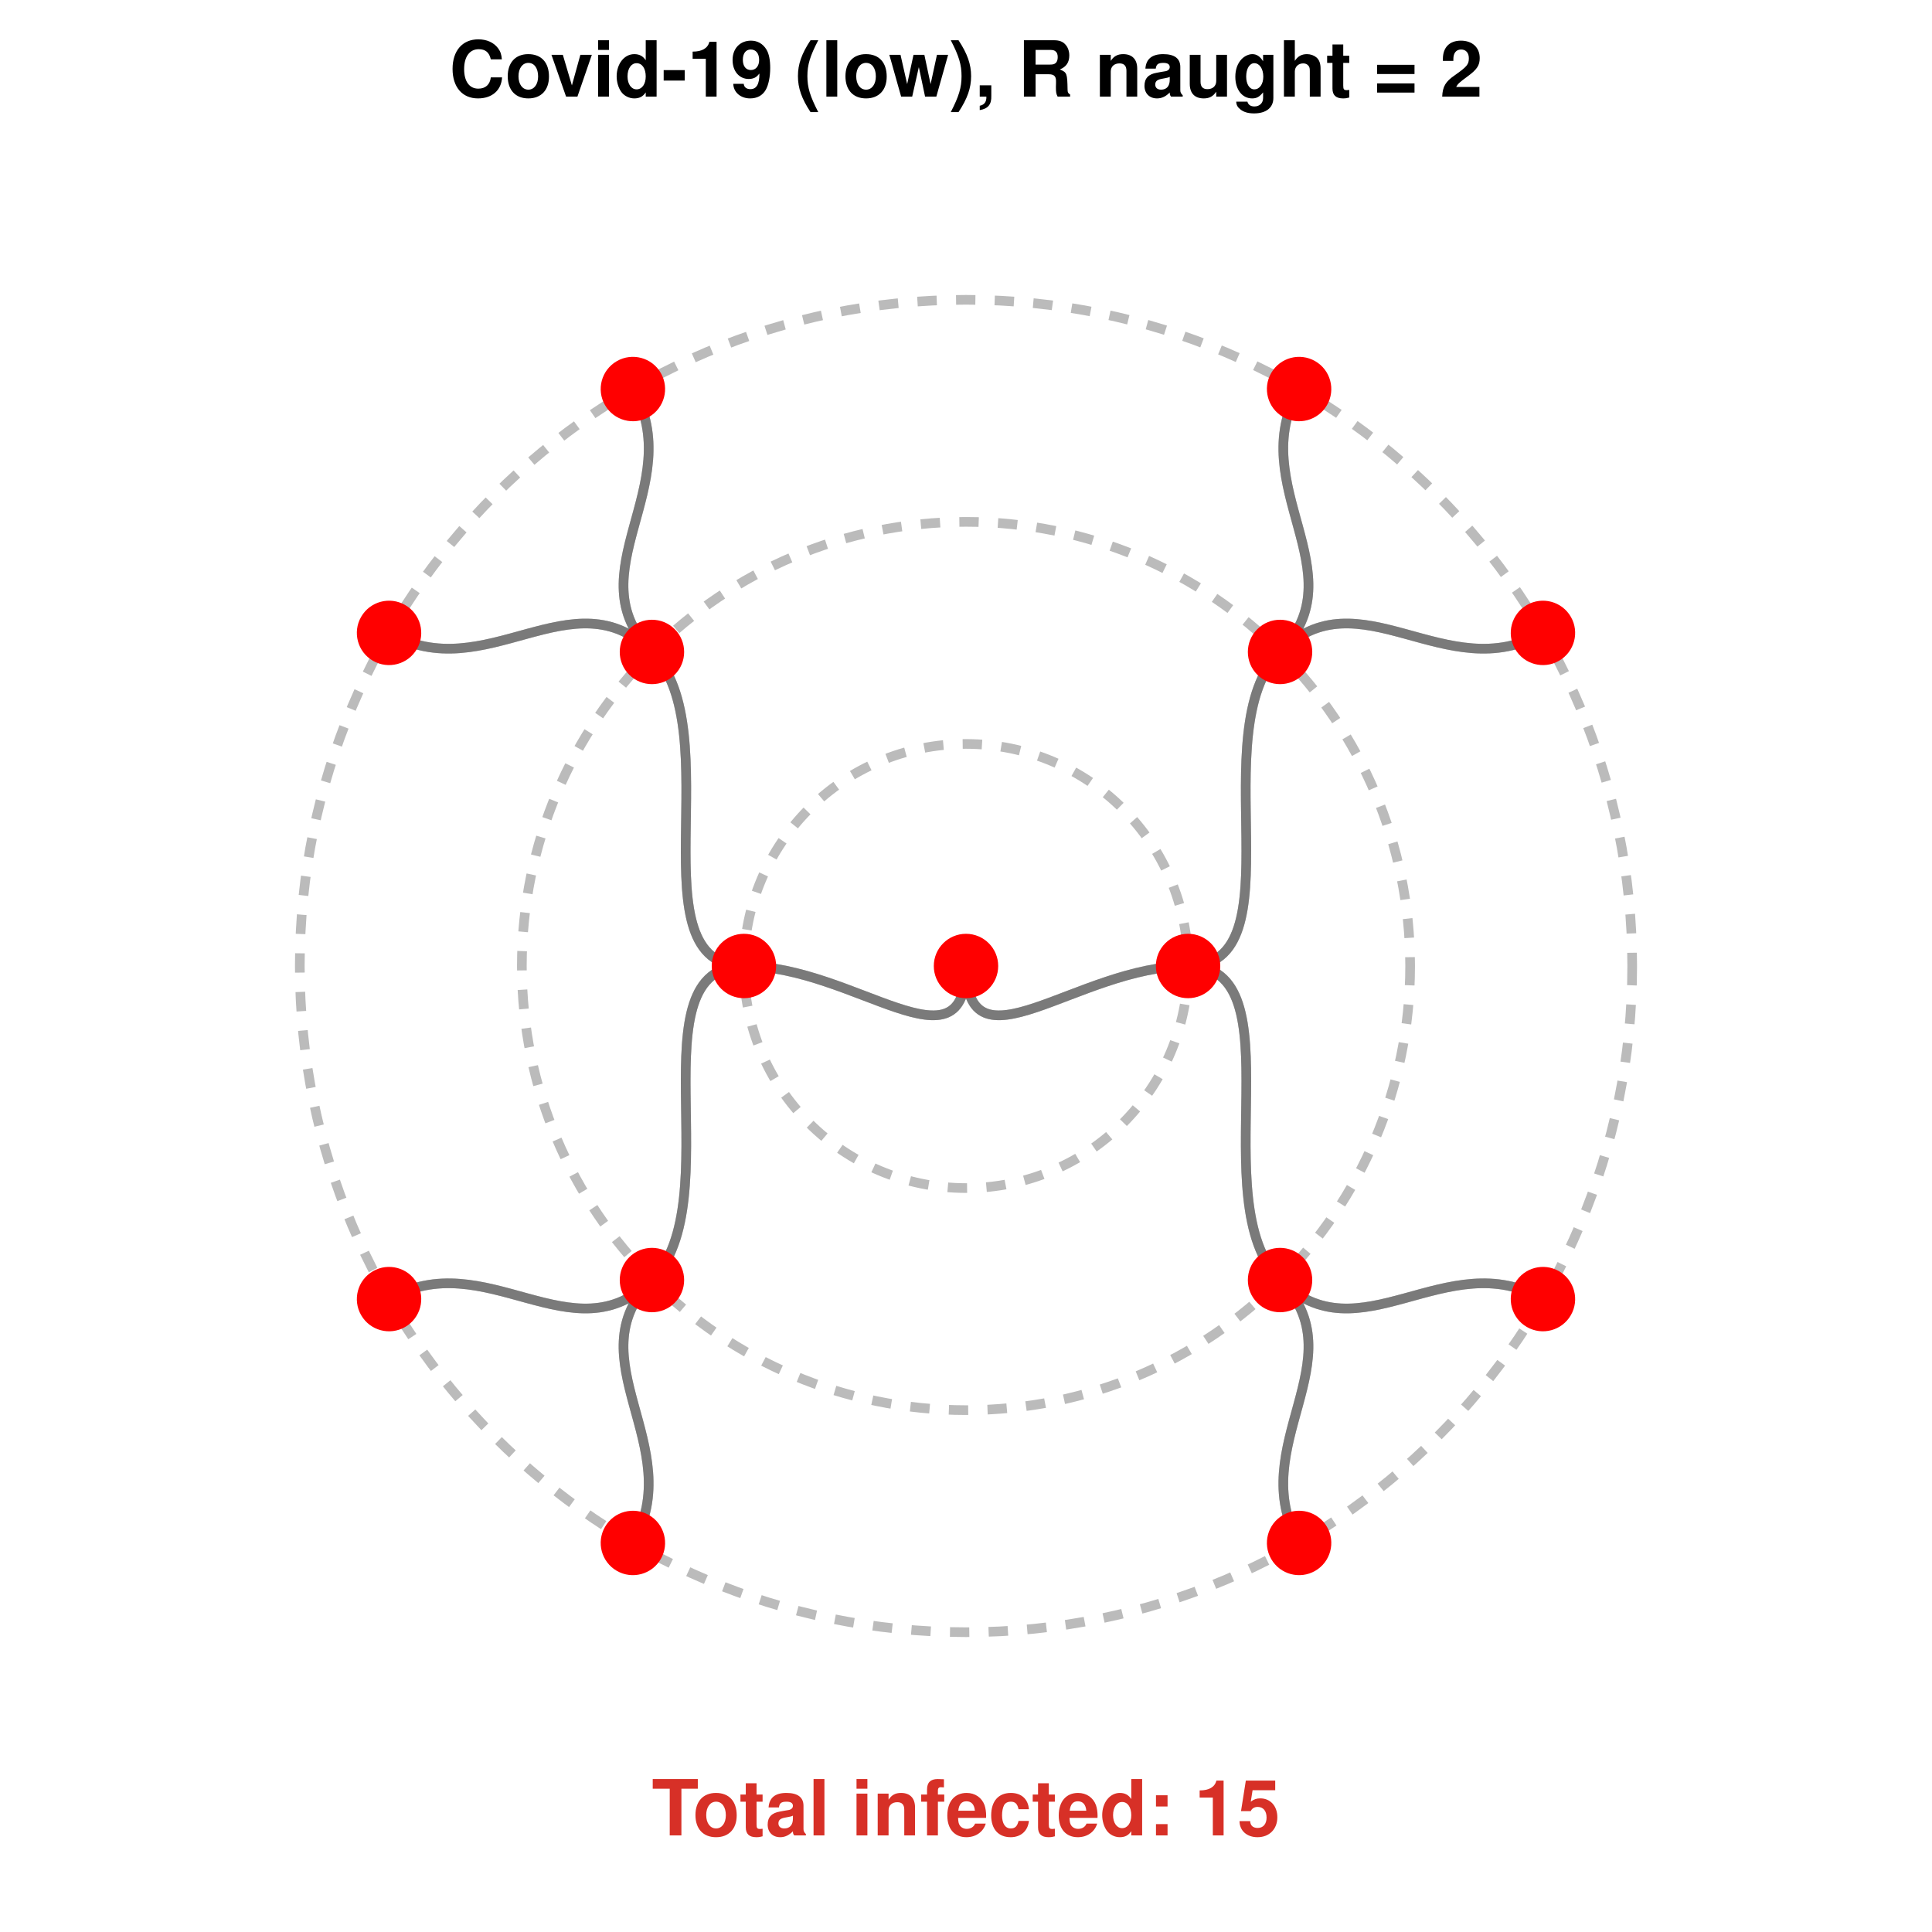
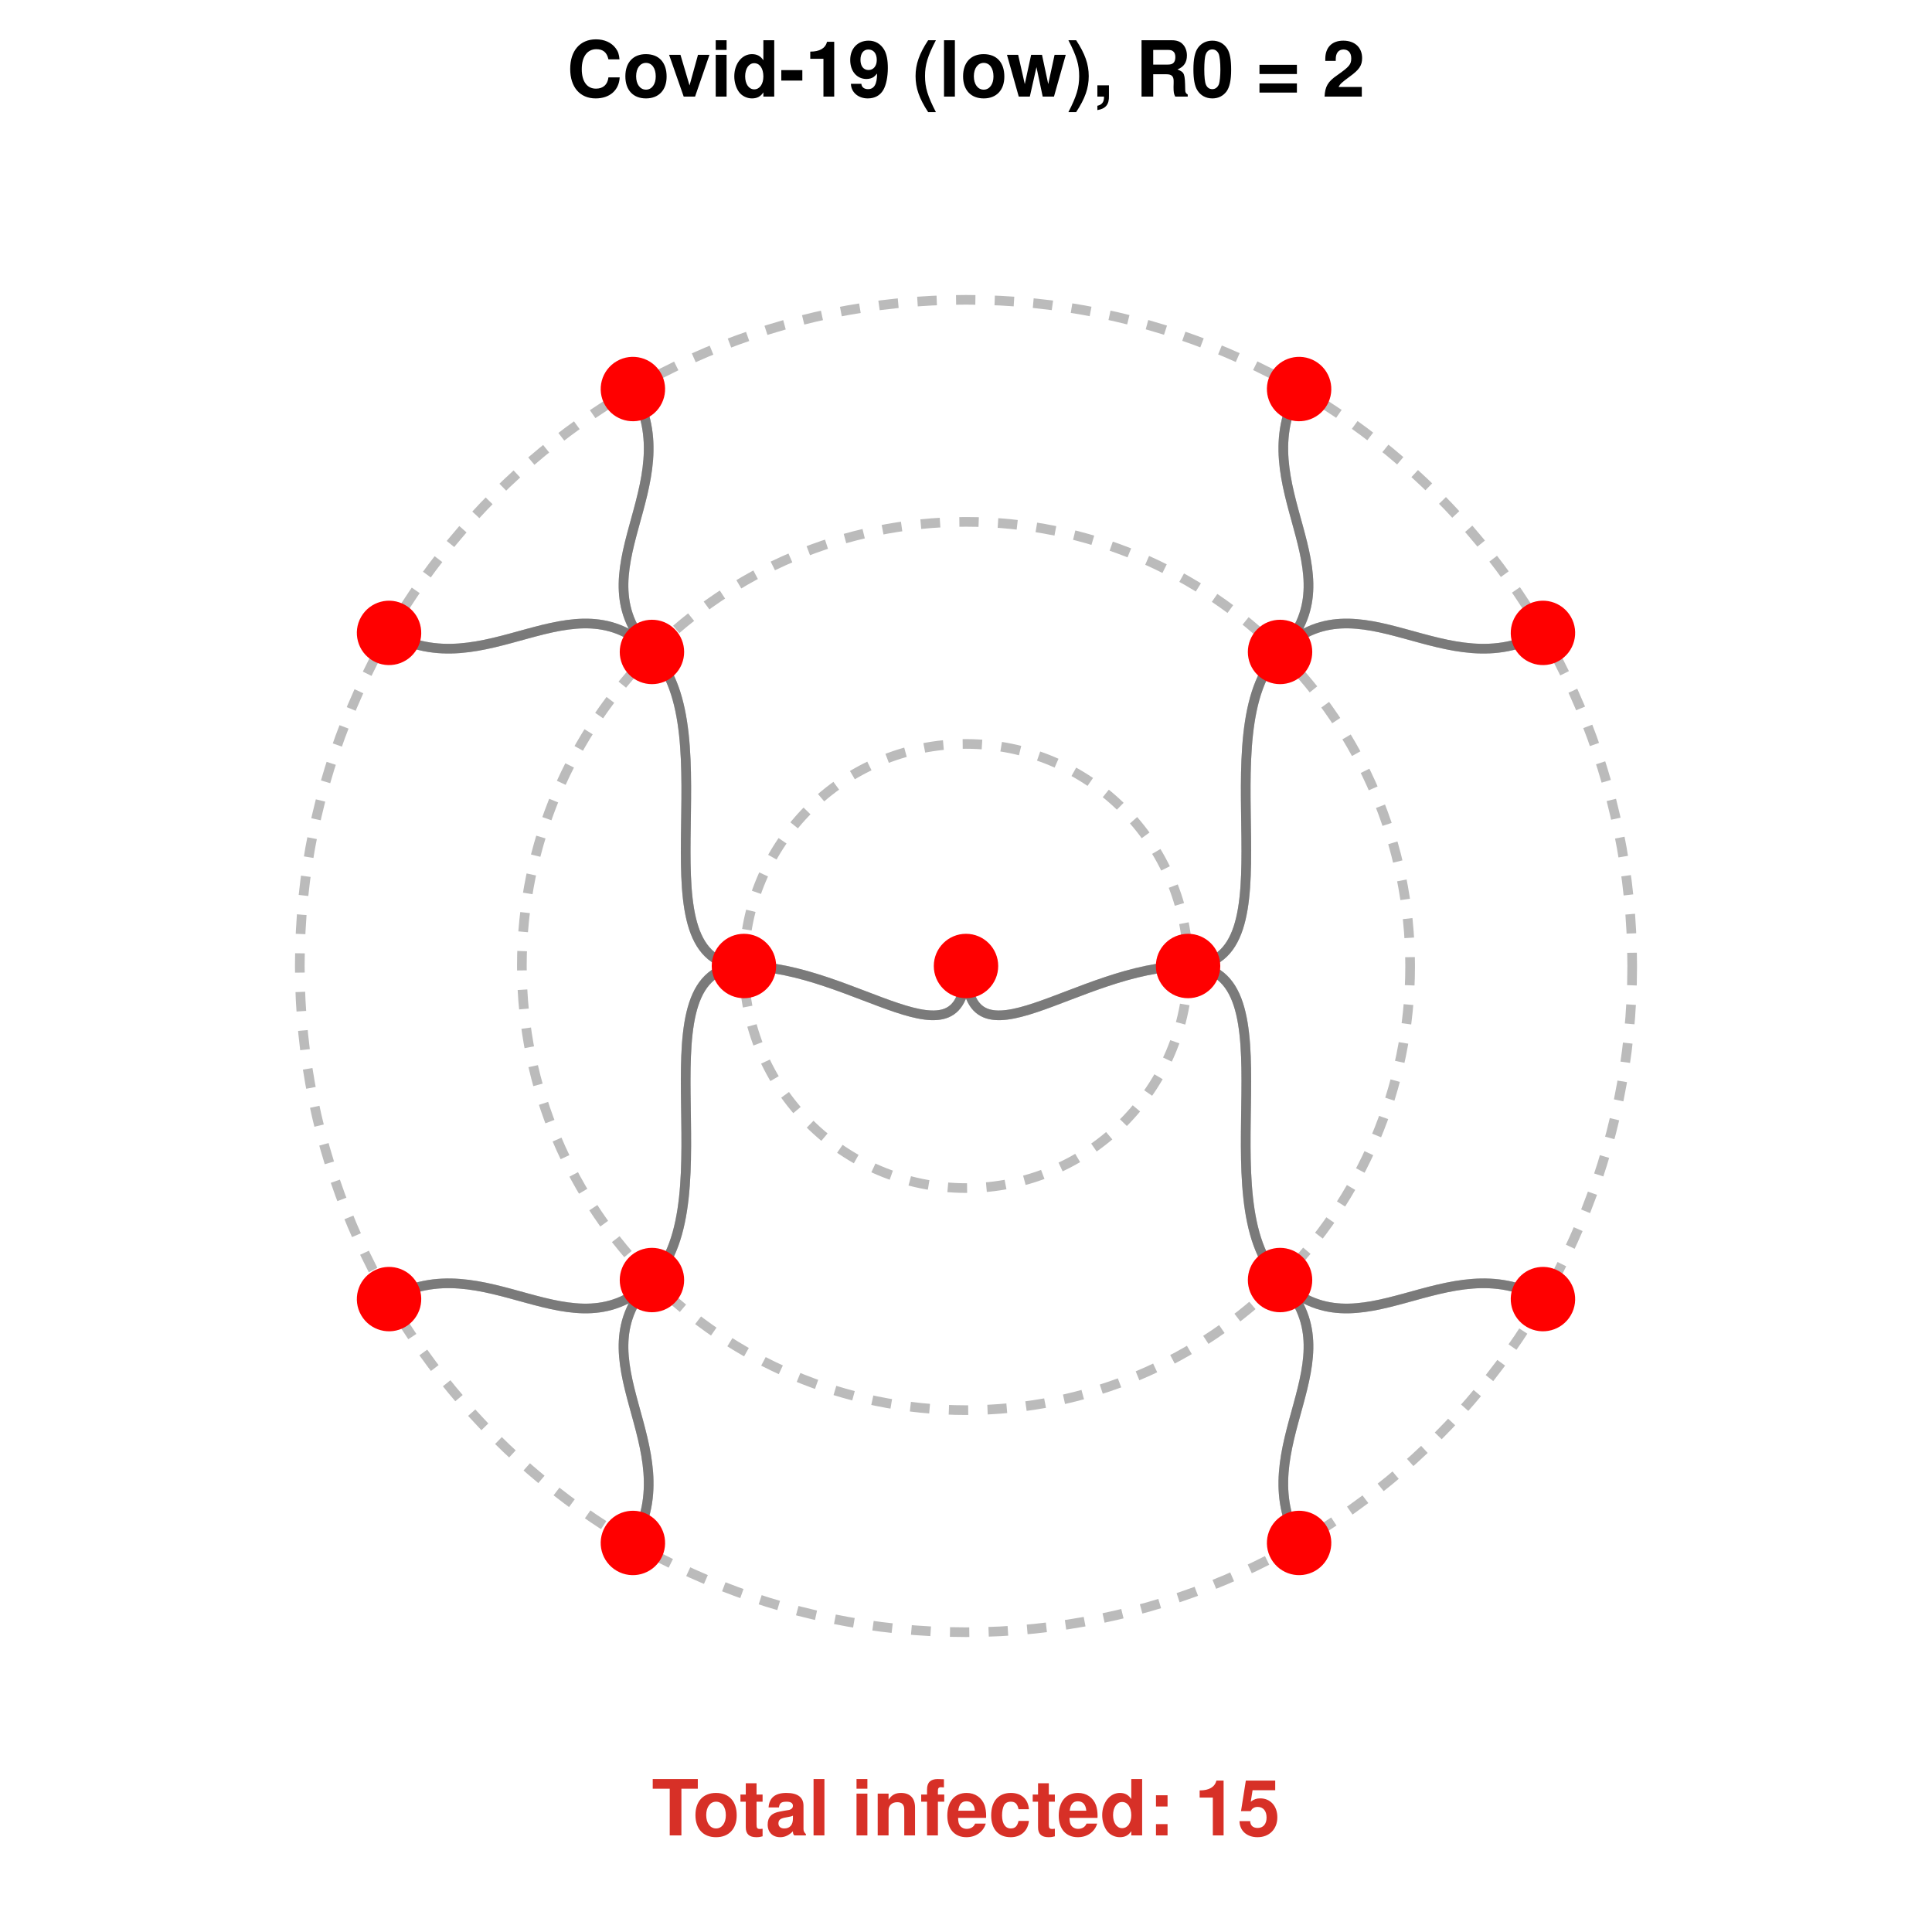
<svg xmlns="http://www.w3.org/2000/svg" version="1.1" id="Layer_1" x="0px" y="0px" viewBox="0 0 300 300" style="enable-background:new 0 0 300 300;" xml:space="preserve">
  <style type="text/css">
	.radial-total {
		font-family: "Guardian Text Sans Web", "Helvetica Neue", Helvetica, Arial, "Lucida Grande", sans-serif;
		font-size: 12px;
		fill: #D73027;
		font-weight: 600;
	}

	.radial-info {
		font-family: "Guardian Text Sans Web", "Helvetica Neue", Helvetica, Arial, "Lucida Grande", sans-serif;
		font-size: 12px;
		fill: black;
		font-weight: 600;
	}
</style>
  <g transform="translate(150,150)" fill="none" stroke="#555" stroke-opacity="0.4" stroke-width="1.5">
    <path d="M0,0C8.712440513921212e-15,17.241,17.241,-3.828355257328126e-15,34.483,-7.656710514656253e-15" />
    <path d="M0,0C8.712440513921212e-15,17.241,-17.241,2.1114599985299196e-15,-34.483,4.222919997059839e-15" />
    <path d="M34.483,-7.656710514656253e-15C51.724,-1.148506577198438e-14,36.574,-36.574,48.766,-48.766" />
    <path d="M34.483,-7.656710514656253e-15C51.724,-1.148506577198438e-14,36.574,36.574,48.766,48.766" />
    <path d="M-34.483,4.222919997059839e-15C-51.724,6.334379995589759e-15,-36.574,36.574,-48.766,48.766" />
    <path d="M-34.483,4.222919997059839e-15C-51.724,6.334379995589759e-15,-36.574,-36.574,-48.766,-48.766" />
    <path d="M48.766,-48.766C60.957,-60.957,43.103,-74.657,51.724,-89.589" />
    <path d="M48.766,-48.766C60.957,-60.957,74.657,-43.103,89.589,-51.724" />
    <path d="M48.766,48.766C60.957,60.957,74.657,43.103,89.589,51.724" />
    <path d="M48.766,48.766C60.957,60.957,43.103,74.657,51.724,89.589" />
    <path d="M-48.766,48.766C-60.957,60.957,-43.103,74.657,-51.724,89.589" />
    <path d="M-48.766,48.766C-60.957,60.957,-74.657,43.103,-89.589,51.724" />
    <path d="M-48.766,-48.766C-60.957,-60.957,-74.657,-43.103,-89.589,-51.724" />
    <path d="M-48.766,-48.766C-60.957,-60.957,-43.103,-74.657,-51.724,-89.589" />
  </g>
  <g transform="translate(150,150)" font-family="sans-serif" font-size="10" stroke-linejoin="round" stroke-width="3">
    <text class="testing" style="display: block;" transform="    rotate(90)     translate(0,0)     rotate(0)    " />
    <text class="testing" style="display: block;" transform="    rotate(-1.4210854715202004e-14)     translate(34.48276,0)     rotate(0)    " />
    <text class="testing" style="display: block;" transform="    rotate(180)     translate(34.48276,0)     rotate(180)    " />
    <text class="testing" style="display: block;" transform="    rotate(-45)     translate(68.96552,0)     rotate(0)    " />
    <text class="testing" style="display: block;" transform="    rotate(45)     translate(68.96552,0)     rotate(0)    " />
    <text class="testing" style="display: block;" transform="    rotate(135)     translate(68.96552,0)     rotate(180)    " />
    <text class="testing" style="display: block;" transform="    rotate(225)     translate(68.96552,0)     rotate(180)    " />
    <text class="testing" style="display: block;" transform="    rotate(-60)     translate(103.4483,0)     rotate(0)    " />
    <text class="testing" style="display: block;" transform="    rotate(-30)     translate(103.4483,0)     rotate(0)    " />
    <text class="testing" style="display: block;" transform="    rotate(30)     translate(103.4483,0)     rotate(0)    " />
    <text class="testing" style="display: block;" transform="    rotate(60)     translate(103.4483,0)     rotate(0)    " />
    <text class="testing" style="display: block;" transform="    rotate(120)     translate(103.4483,0)     rotate(180)    " />
    <text class="testing" style="display: block;" transform="    rotate(150)     translate(103.4483,0)     rotate(180)    " />
    <text class="testing" style="display: block;" transform="    rotate(210)     translate(103.4483,0)     rotate(180)    " />
    <text class="testing" style="display: block;" transform="    rotate(240)     translate(103.4483,0)     rotate(180)    " />
  </g>
  <g>
    <circle cx="150" cy="150" r="103.448" stroke="#555" stroke-opacity="0.4" stroke-width="1.5" fill="none" style="stroke-dasharray: 3, 3;" />
  </g>
  <g>
    <circle cx="150" cy="150" r="68.966" stroke="#555" stroke-opacity="0.4" stroke-width="1.5" fill="none" style="stroke-dasharray: 3, 3;" />
  </g>
  <g>
    <circle cx="150" cy="150" r="34.483" stroke="#555" stroke-opacity="0.4" stroke-width="1.5" fill="none" style="stroke-dasharray: 3, 3;" />
  </g>
-   <text class="radial-info" x="150" y="15" style="text-anchor: middle;">Covid-19 (low), R naught = 2</text>
+   <text class="radial-info" x="150" y="15" style="text-anchor: middle;">Covid-19 (low), R0 = 2</text>
  <text class="radial-total" x="150" y="285" style="text-anchor: middle;">Total infected: 15</text>
  <g transform="translate(150,150)" fill="none" stroke="#555" stroke-opacity="0.4" stroke-width="1.5">
    <path d="M0,0C8.712440513921212e-15,17.241,17.241,-3.828355257328126e-15,34.483,-7.656710514656253e-15" />
    <path d="M0,0C8.712440513921212e-15,17.241,-17.241,2.1114599985299196e-15,-34.483,4.222919997059839e-15" />
    <path d="M34.483,-7.656710514656253e-15C51.724,-1.148506577198438e-14,36.574,-36.574,48.766,-48.766" />
    <path d="M34.483,-7.656710514656253e-15C51.724,-1.148506577198438e-14,36.574,36.574,48.766,48.766" />
    <path d="M-34.483,4.222919997059839e-15C-51.724,6.334379995589759e-15,-36.574,36.574,-48.766,48.766" />
    <path d="M-34.483,4.222919997059839e-15C-51.724,6.334379995589759e-15,-36.574,-36.574,-48.766,-48.766" />
    <path d="M48.766,-48.766C60.957,-60.957,43.103,-74.657,51.724,-89.589" />
    <path d="M48.766,-48.766C60.957,-60.957,74.657,-43.103,89.589,-51.724" />
    <path d="M48.766,48.766C60.957,60.957,74.657,43.103,89.589,51.724" />
    <path d="M48.766,48.766C60.957,60.957,43.103,74.657,51.724,89.589" />
    <path d="M-48.766,48.766C-60.957,60.957,-43.103,74.657,-51.724,89.589" />
    <path d="M-48.766,48.766C-60.957,60.957,-74.657,43.103,-89.589,51.724" />
    <path d="M-48.766,-48.766C-60.957,-60.957,-74.657,-43.103,-89.589,-51.724" />
    <path d="M-48.766,-48.766C-60.957,-60.957,-43.103,-74.657,-51.724,-89.589" />
  </g>
  <g transform="translate(150,150)" fill="none" stroke="#555" stroke-opacity="0.4" stroke-width="1.5">
    <path d="M0,0C8.712440513921212e-15,17.241,17.241,-3.828355257328126e-15,34.483,-7.656710514656253e-15" />
    <path d="M0,0C8.712440513921212e-15,17.241,-17.241,2.1114599985299196e-15,-34.483,4.222919997059839e-15" />
    <path d="M34.483,-7.656710514656253e-15C51.724,-1.148506577198438e-14,36.574,-36.574,48.766,-48.766" />
    <path d="M34.483,-7.656710514656253e-15C51.724,-1.148506577198438e-14,36.574,36.574,48.766,48.766" />
    <path d="M-34.483,4.222919997059839e-15C-51.724,6.334379995589759e-15,-36.574,36.574,-48.766,48.766" />
    <path d="M-34.483,4.222919997059839e-15C-51.724,6.334379995589759e-15,-36.574,-36.574,-48.766,-48.766" />
    <path d="M48.766,-48.766C60.957,-60.957,43.103,-74.657,51.724,-89.589" />
    <path d="M48.766,-48.766C60.957,-60.957,74.657,-43.103,89.589,-51.724" />
    <path d="M48.766,48.766C60.957,60.957,74.657,43.103,89.589,51.724" />
    <path d="M48.766,48.766C60.957,60.957,43.103,74.657,51.724,89.589" />
    <path d="M-48.766,48.766C-60.957,60.957,-43.103,74.657,-51.724,89.589" />
    <path d="M-48.766,48.766C-60.957,60.957,-74.657,43.103,-89.589,51.724" />
    <path d="M-48.766,-48.766C-60.957,-60.957,-74.657,-43.103,-89.589,-51.724" />
    <path d="M-48.766,-48.766C-60.957,-60.957,-43.103,-74.657,-51.724,-89.589" />
  </g>
  <g transform="translate(150,150)">
    <circle class="testing" style="display: block;" transform="rotate(90) translate(0,0)" fill="red" r="5" />
    <circle class="testing" style="display: block;" transform="rotate(-1.4210854715202004e-14) translate(34.48276,0)" fill="red" r="5" />
    <circle class="testing" style="display: block;" transform="rotate(180) translate(34.48276,0)" fill="red" r="5" />
    <circle class="testing" style="display: block;" transform="rotate(-45) translate(68.96552,0)" fill="red" r="5" />
    <circle class="testing" style="display: block;" transform="rotate(45) translate(68.96552,0)" fill="red" r="5" />
    <circle class="testing" style="display: block;" transform="rotate(135) translate(68.96552,0)" fill="red" r="5" />
    <circle class="testing" style="display: block;" transform="rotate(225) translate(68.96552,0)" fill="red" r="5" />
    <circle class="testing" style="display: block;" transform="rotate(-60) translate(103.4483,0)" fill="red" r="5" />
    <circle class="testing" style="display: block;" transform="rotate(-30) translate(103.4483,0)" fill="red" r="5" />
    <circle class="testing" style="display: block;" transform="rotate(30) translate(103.4483,0)" fill="red" r="5" />
    <circle class="testing" style="display: block;" transform="rotate(60) translate(103.4483,0)" fill="red" r="5" />
    <circle class="testing" style="display: block;" transform="rotate(120) translate(103.4483,0)" fill="red" r="5" />
    <circle class="testing" style="display: block;" transform="rotate(150) translate(103.4483,0)" fill="red" r="5" />
    <circle class="testing" style="display: block;" transform="rotate(210) translate(103.4483,0)" fill="red" r="5" />
    <circle class="testing" style="display: block;" transform="rotate(240) translate(103.4483,0)" fill="red" r="5" />
  </g>
</svg>
